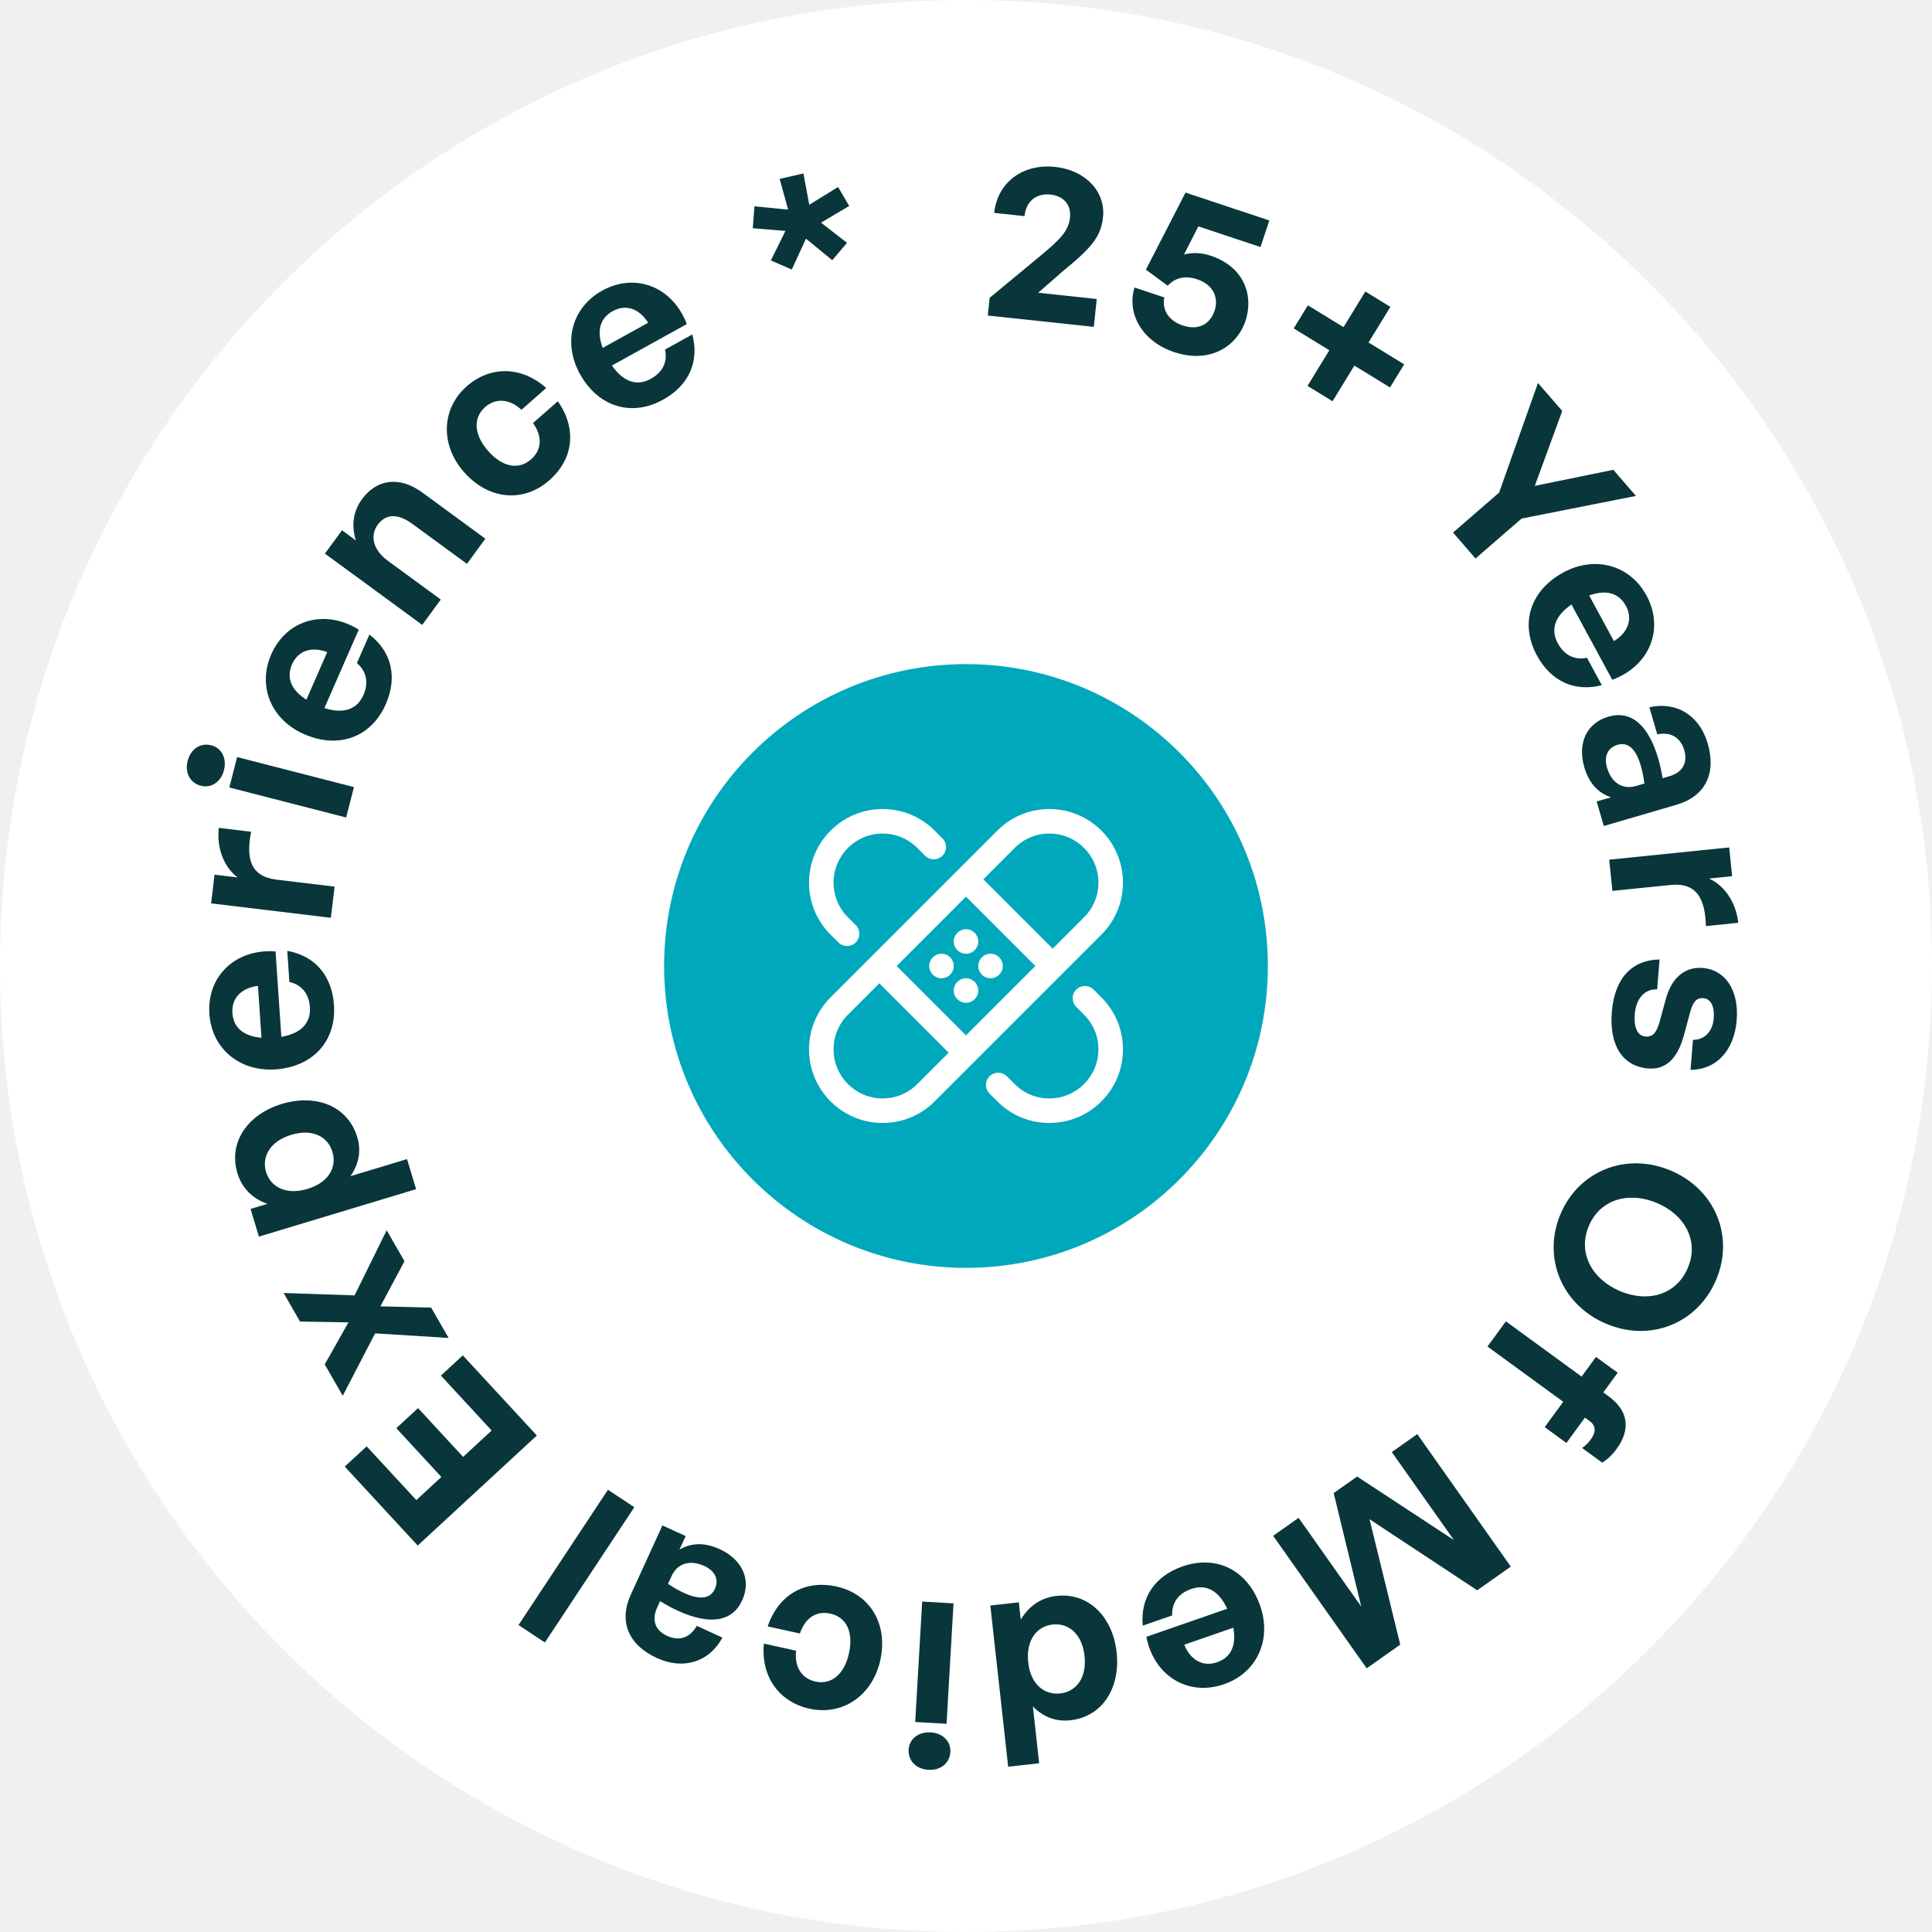
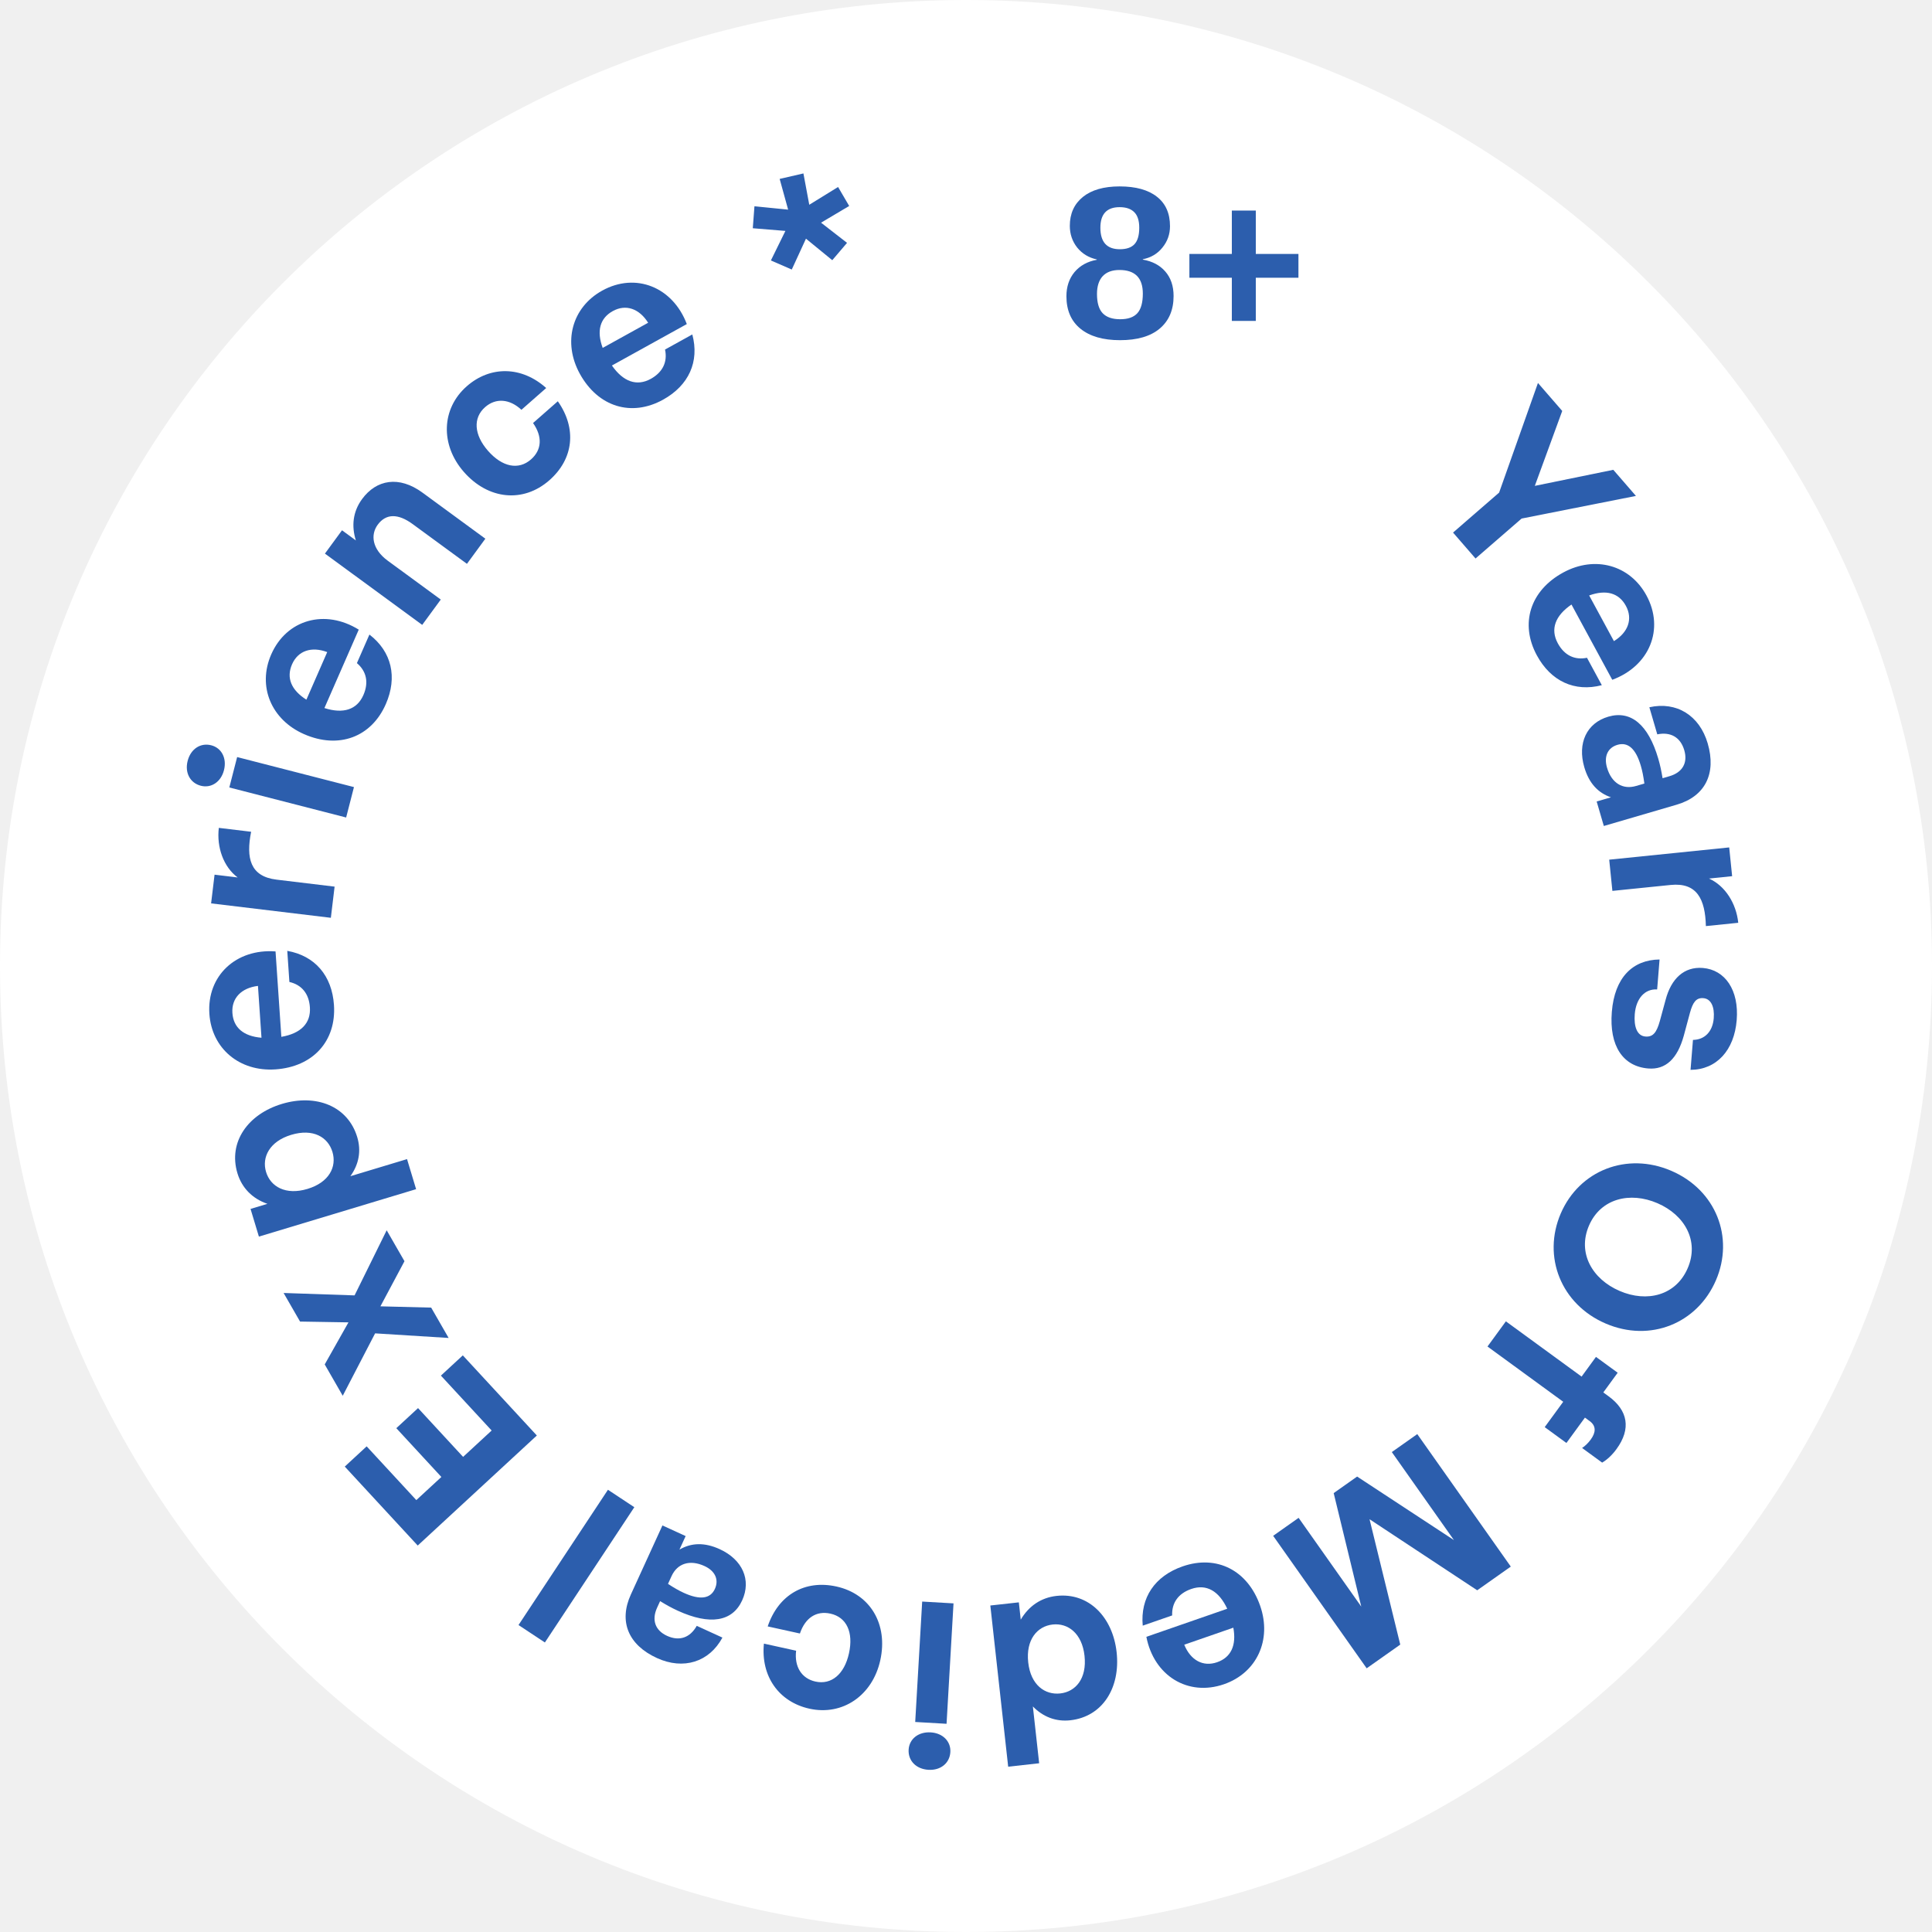
<svg xmlns="http://www.w3.org/2000/svg" width="160" height="160" viewBox="0 0 160 160" fill="none">
+   <style>text, path { fill: #2C5EAD; }</style>
  <rect width="160" height="160" rx="80" fill="white" />
-   <circle cx="80" cy="80" r="25" fill="#00A8BC" />
-   <path d="M69.431 78.048C69.828 78.445 70.471 78.445 70.868 78.048C71.264 77.651 71.264 77.008 70.868 76.612L70.221 75.966C69.454 75.198 69.032 74.178 69.032 73.093C69.032 70.853 70.854 69.031 73.094 69.031C74.179 69.031 75.199 69.454 75.966 70.221L76.613 70.868C77.009 71.264 77.652 71.264 78.049 70.868C78.445 70.471 78.445 69.828 78.049 69.431L77.402 68.785C76.251 67.634 74.721 67 73.094 67C69.734 67 67 69.734 67 73.094C67 74.722 67.634 76.252 68.785 77.403L69.431 78.048Z" fill="white" />
-   <path d="M80.718 87.9L91.214 77.403C92.365 76.252 92.999 74.722 92.999 73.094C92.999 69.734 90.265 67 86.906 67C85.278 67 83.748 67.634 82.597 68.785L68.785 82.597C67.634 83.748 67 85.278 67 86.906C67 90.266 69.734 93 73.094 93C74.721 93 76.251 92.366 77.403 91.215L80.718 87.9ZM80 74.255L85.745 80L80 85.745L74.255 80L80 74.255ZM84.033 70.222C84.8 69.454 85.82 69.032 86.906 69.032C89.146 69.032 90.968 70.854 90.968 73.094C90.968 74.179 90.545 75.199 89.778 75.966L87.181 78.563L81.436 72.818L84.033 70.222ZM75.966 89.779C75.199 90.546 74.179 90.969 73.094 90.969C70.854 90.969 69.032 89.147 69.032 86.907C69.032 85.822 69.454 84.801 70.222 84.034L72.818 81.437L78.564 87.182L75.966 89.779Z" fill="white" />
-   <path d="M90.567 81.952C90.171 81.555 89.528 81.555 89.131 81.952C88.734 82.348 88.734 82.991 89.131 83.388L89.777 84.034C90.545 84.802 90.967 85.822 90.967 86.907C90.967 89.147 89.145 90.969 86.905 90.969C85.82 90.969 84.799 90.547 84.033 89.779L83.386 89.133C82.989 88.736 82.346 88.736 81.95 89.133C81.553 89.529 81.553 90.172 81.95 90.569L82.596 91.216C83.747 92.366 85.278 93 86.905 93C90.266 93 92.999 90.267 92.999 86.906C92.999 85.279 92.365 83.749 91.214 82.597L90.567 81.952Z" fill="white" />
-   <path d="M80 78.985C80.561 78.985 81.016 78.53 81.016 77.969C81.016 77.408 80.561 76.953 80 76.953C79.439 76.953 78.984 77.408 78.984 77.969C78.984 78.53 79.439 78.985 80 78.985Z" fill="white" />
-   <path d="M80 83.047C80.561 83.047 81.016 82.593 81.016 82.031C81.016 81.47 80.561 81.016 80 81.016C79.439 81.016 78.984 81.47 78.984 82.031C78.984 82.593 79.439 83.047 80 83.047Z" fill="white" />
-   <path d="M77.969 81.016C78.53 81.016 78.985 80.561 78.985 80C78.985 79.439 78.53 78.984 77.969 78.984C77.408 78.984 76.953 79.439 76.953 80C76.953 80.561 77.408 81.016 77.969 81.016Z" fill="white" />
-   <path d="M82.031 81.016C82.592 81.016 83.047 80.561 83.047 80C83.047 79.439 82.592 78.984 82.031 78.984C81.47 78.984 81.016 79.439 81.016 80C81.016 80.561 81.47 81.016 82.031 81.016Z" fill="white" />
-   <path d="M90.829 24.762L90.583 27.069L81.803 26.132L81.96 24.663L86.19 21.164C87.8 19.831 88.497 19.115 88.614 18.017C88.723 16.994 88.108 16.233 87.011 16.116C85.802 15.987 84.977 16.67 84.846 17.898L82.335 17.63C82.602 15.119 84.69 13.535 87.387 13.823C89.898 14.091 91.571 15.869 91.345 17.989C91.182 19.514 90.521 20.422 88.09 22.401L85.974 24.244L90.829 24.762Z" fill="#08363B" />
-   <path d="M97.241 29.161C94.685 28.312 93.281 26.071 93.953 23.811L96.42 24.631C96.214 25.725 96.836 26.582 97.955 26.954C99.41 27.437 100.267 26.697 100.591 25.721C100.904 24.78 100.601 23.615 99.146 23.131C98.187 22.813 97.347 22.968 96.703 23.66L94.898 22.331L98.18 15.951L105.121 18.257L104.39 20.459L99.242 18.748L98.055 21.074C98.788 20.884 99.54 20.936 100.25 21.172C103.108 22.122 103.82 24.546 103.148 26.57C102.464 28.629 100.259 30.163 97.241 29.161Z" fill="#08363B" />
-   <path d="M110.355 33.229L108.282 31.958L110.09 29.008L107.14 27.199L108.313 25.285L111.263 27.094L113.072 24.143L115.145 25.414L113.336 28.364L116.287 30.173L115.114 32.087L112.164 30.278L110.355 33.229Z" fill="#08363B" />
+   <text x="98" y="28" text-anchor="middle" fill="#08363B" font-family="Arial, sans-serif" font-size="18" font-weight="700">8+</text>
  <path d="M126.013 42.944L122.198 46.253L120.335 44.105L124.15 40.796L127.367 31.716L129.377 34.033L127.107 40.237L133.606 38.908L135.481 41.07L126.013 42.944Z" fill="#08363B" />
  <path d="M127.277 54.276C125.851 51.645 126.723 48.896 129.47 47.408C132.084 45.991 134.981 46.782 136.354 49.315C137.86 52.095 136.605 55.157 133.521 56.297L130.143 50.064C128.792 50.987 128.377 52.106 129.01 53.273C129.554 54.277 130.412 54.684 131.427 54.474L132.656 56.744C130.399 57.329 128.435 56.414 127.277 54.276ZM134.65 50.175C134.07 49.106 133.014 48.806 131.608 49.313L133.658 53.095C134.839 52.37 135.238 51.26 134.65 50.175Z" fill="#08363B" />
  <path d="M132.229 66.376L133.414 66.03C132.333 65.664 131.588 64.849 131.205 63.538C130.622 61.545 131.4 59.876 133.196 59.351C135.063 58.805 136.509 60.019 137.328 62.82C137.486 63.358 137.586 63.836 137.688 64.449L138.262 64.281C139.339 63.966 139.789 63.172 139.485 62.131C139.17 61.053 138.352 60.591 137.249 60.816L136.593 58.572C138.843 58.07 140.747 59.248 141.424 61.564C142.159 64.077 141.207 65.954 138.855 66.641L132.822 68.405L132.229 66.376ZM133.955 61.682C133.147 61.918 132.813 62.639 133.086 63.573C133.458 64.848 134.384 65.415 135.497 65.089L136.18 64.89C136.096 64.271 136.011 63.848 135.885 63.417C135.471 61.999 134.817 61.43 133.955 61.682Z" fill="#08363B" />
  <path d="M138.351 73.289L133.531 73.78L133.268 71.194L143.205 70.18L143.448 72.562L141.531 72.758C142.87 73.354 143.791 74.821 143.954 76.421L141.274 76.695C141.218 74.482 140.547 73.065 138.351 73.289Z" fill="#08363B" />
  <path d="M136.503 88.487C134.415 88.319 133.256 86.63 133.485 83.796C133.714 80.962 135.203 79.487 137.438 79.461L137.238 81.941C136.211 81.877 135.488 82.701 135.384 83.987C135.303 84.994 135.558 85.784 136.266 85.841C136.9 85.892 137.195 85.503 137.458 84.567L137.938 82.804C138.399 81.04 139.475 80.038 141.022 80.163C142.868 80.312 144.027 82.001 143.826 84.481C143.625 86.979 142.163 88.588 140.003 88.601L140.204 86.121C141.181 86.106 141.836 85.427 141.925 84.327C142.001 83.376 141.698 82.714 141.064 82.663C140.468 82.615 140.192 83.005 139.952 83.886L139.443 85.778C138.914 87.687 137.939 88.603 136.503 88.487Z" fill="#08363B" />
  <path d="M129.256 100.493C130.788 96.937 134.721 95.372 138.414 96.963C142.108 98.554 143.638 102.472 142.106 106.028C140.567 109.602 136.661 111.198 132.968 109.607C129.274 108.016 127.717 104.066 129.256 100.493ZM131.593 101.499C130.616 103.767 131.862 105.933 134.13 106.91C136.397 107.887 138.793 107.29 139.77 105.022C140.739 102.771 139.528 100.62 137.26 99.643C134.992 98.666 132.562 99.249 131.593 101.499Z" fill="#08363B" />
  <path d="M123.188 111.513L124.71 109.428L130.981 114.004L132.171 112.372L133.97 113.684L132.779 115.316L133.217 115.635C134.819 116.804 135.097 118.327 133.873 120.004C133.498 120.518 133.087 120.89 132.683 121.127L131.021 119.914C131.277 119.754 131.543 119.485 131.741 119.213C132.16 118.639 132.209 118.096 131.65 117.688L131.257 117.401L129.724 119.501L127.926 118.189L129.459 116.089L123.188 111.513Z" fill="#08363B" />
  <path d="M112.391 122.282L120.409 127.544L115.264 120.254L117.373 118.766L125.117 129.738L122.336 131.701L113.419 125.815L115.963 136.199L113.182 138.162L105.437 127.19L107.546 125.701L112.734 133.052L110.45 123.652L112.391 122.282Z" fill="#08363B" />
  <path d="M97.942 129.72C100.769 128.739 103.34 130.045 104.365 132.996C105.339 135.806 104.089 138.536 101.368 139.48C98.381 140.517 95.562 138.782 94.937 135.554L101.634 133.23C100.942 131.748 99.905 131.157 98.651 131.593C97.573 131.967 97.032 132.748 97.074 133.783L94.636 134.629C94.424 132.307 95.644 130.517 97.942 129.72ZM100.795 137.659C101.944 137.261 102.411 136.267 102.139 134.798L98.074 136.208C98.599 137.491 99.629 138.064 100.795 137.659Z" fill="#08363B" />
  <path d="M92.474 136.828C92.799 139.766 91.315 142.169 88.638 142.466C87.448 142.598 86.386 142.188 85.538 141.322L86.059 146.026L83.493 146.31L82.015 132.961L84.376 132.7L84.534 134.131C85.2 133.004 86.215 132.308 87.498 132.166C90.175 131.87 92.153 133.928 92.474 136.828ZM89.815 137.122C89.609 135.263 88.441 134.395 87.176 134.535C85.894 134.677 84.945 135.798 85.153 137.676C85.361 139.554 86.544 140.383 87.808 140.243C89.073 140.103 90.025 139.019 89.815 137.122Z" fill="#08363B" />
  <path d="M75.249 144.899C75.3 144.021 76.047 143.408 77.075 143.468C78.083 143.526 78.755 144.221 78.704 145.098C78.651 146.013 77.904 146.626 76.895 146.568C75.868 146.508 75.196 145.814 75.249 144.899ZM76.371 132.635L78.966 132.785L78.39 142.757L75.794 142.607L76.371 132.635Z" fill="#08363B" />
  <path d="M69.267 131.387C72.08 132.007 73.558 134.516 72.902 137.494C72.258 140.416 69.778 142.111 67.038 141.507C64.498 140.948 62.995 138.816 63.264 136.117L65.931 136.705C65.773 138.03 66.382 139.007 67.533 139.26C68.848 139.55 69.926 138.658 70.308 136.922C70.694 135.169 70.106 133.928 68.772 133.634C67.603 133.377 66.685 133.979 66.245 135.28L63.578 134.693C64.462 132.072 66.655 130.812 69.267 131.387Z" fill="#08363B" />
  <path d="M56.782 127.211L56.269 128.333C57.253 127.755 58.357 127.725 59.599 128.293C61.487 129.157 62.24 130.838 61.462 132.539C60.653 134.308 58.788 134.607 56.135 133.394C55.624 133.16 55.198 132.924 54.667 132.599L54.418 133.143C53.952 134.164 54.258 135.024 55.244 135.475C56.265 135.942 57.15 135.627 57.702 134.645L59.828 135.618C58.735 137.648 56.598 138.316 54.404 137.312C52.023 136.223 51.227 134.275 52.246 132.047L54.86 126.331L56.782 127.211ZM59.203 131.588C59.553 130.823 59.226 130.097 58.342 129.693C57.134 129.14 56.099 129.469 55.617 130.524L55.321 131.17C55.843 131.512 56.219 131.725 56.627 131.912C57.971 132.526 58.829 132.404 59.203 131.588Z" fill="#08363B" />
  <path d="M50.348 123.376L52.532 124.82L45.125 136.023L42.941 134.579L50.348 123.376Z" fill="#08363B" />
  <path d="M36.514 113.922L38.328 112.246L44.459 118.882L34.594 127.996L28.552 121.456L30.365 119.781L34.478 124.232L36.553 122.316L32.821 118.276L34.621 116.613L38.352 120.653L40.716 118.469L36.514 113.922Z" fill="#08363B" />
  <path d="M35.708 108.291L37.154 110.804L31.065 110.423L28.384 115.591L26.892 112.996L28.858 109.513L24.849 109.446L23.487 107.079L29.364 107.279L32.023 101.887L33.497 104.448L31.504 108.185L35.708 108.291Z" fill="#08363B" />
  <path d="M23.343 91.422C26.172 90.569 28.806 91.591 29.584 94.17C29.924 95.298 29.732 96.411 29.017 97.408L33.709 95.993L34.46 98.482L21.441 102.41L20.749 100.118L22.146 99.696C20.904 99.27 20.03 98.381 19.663 97.163C18.885 94.584 20.531 92.27 23.343 91.422ZM24.115 93.983C22.325 94.523 21.665 95.836 22.033 97.054C22.4 98.271 23.657 99.006 25.466 98.46C27.275 97.915 27.898 96.613 27.531 95.395C27.163 94.177 25.942 93.432 24.115 93.983Z" fill="#08363B" />
  <path d="M27.657 83.227C27.86 86.213 25.924 88.35 22.808 88.562C19.841 88.764 17.535 86.84 17.34 83.966C17.125 80.812 19.54 78.548 22.819 78.793L23.3 85.867C24.912 85.588 25.754 84.743 25.664 83.418C25.587 82.28 24.975 81.553 23.966 81.322L23.791 78.746C26.087 79.153 27.492 80.801 27.657 83.227ZM19.247 83.892C19.329 85.105 20.165 85.817 21.655 85.941L21.363 81.648C19.987 81.817 19.163 82.66 19.247 83.892Z" fill="#08363B" />
  <path d="M22.9 72.848L27.71 73.427L27.4 76.008L17.483 74.814L17.769 72.437L19.682 72.667C18.506 71.791 17.93 70.158 18.122 68.561L20.797 68.883C20.366 71.054 20.709 72.584 22.9 72.848Z" fill="#08363B" />
  <path d="M17.494 61.721C18.346 61.94 18.803 62.791 18.547 63.788C18.296 64.766 17.485 65.292 16.633 65.073C15.745 64.845 15.288 63.993 15.54 63.015C15.796 62.019 16.607 61.493 17.494 61.721ZM29.313 65.183L28.666 67.702L18.991 65.215L19.639 62.697L29.313 65.183Z" fill="#08363B" />
  <path d="M31.951 58.312C30.751 61.053 28.046 62.054 25.185 60.801C22.46 59.608 21.305 56.836 22.461 54.197C23.729 51.302 26.916 50.41 29.71 52.144L26.867 58.638C28.425 59.137 29.563 58.777 30.096 57.56C30.553 56.515 30.347 55.588 29.558 54.916L30.594 52.551C32.442 53.973 32.927 56.084 31.951 58.312ZM24.186 55.014C23.698 56.128 24.11 57.145 25.374 57.944L27.099 54.003C25.802 53.516 24.681 53.883 24.186 55.014Z" fill="#08363B" />
  <path d="M32.112 46.436L36.503 49.653L34.966 51.75L26.909 45.847L28.324 43.916L29.471 44.756C29.102 43.581 29.212 42.386 29.986 41.33C31.169 39.716 33.043 39.373 34.989 40.799L40.195 44.613L38.67 46.695L34.173 43.401C32.981 42.528 31.974 42.509 31.278 43.459C30.67 44.289 30.814 45.485 32.112 46.436Z" fill="#08363B" />
  <path d="M45.496 39.773C43.332 41.674 40.435 41.382 38.422 39.091C36.447 36.843 36.547 33.841 38.655 31.989C40.608 30.273 43.216 30.321 45.233 32.135L43.182 33.938C42.207 33.026 41.059 32.939 40.174 33.717C39.162 34.606 39.245 36.003 40.417 37.338C41.603 38.687 42.951 38.946 43.977 38.045C44.876 37.254 44.934 36.158 44.145 35.033L46.196 33.231C47.786 35.494 47.505 38.007 45.496 39.773Z" fill="#08363B" />
  <path d="M54.914 33.099C52.295 34.548 49.539 33.701 48.026 30.968C46.586 28.365 47.352 25.461 49.872 24.067C52.638 22.536 55.712 23.763 56.879 26.838L50.676 30.27C51.611 31.613 52.734 32.018 53.896 31.375C54.894 30.822 55.293 29.96 55.075 28.948L57.334 27.698C57.938 29.95 57.041 31.921 54.914 33.099ZM50.747 25.763C49.683 26.352 49.393 27.41 49.912 28.812L53.676 26.729C52.94 25.554 51.827 25.165 50.747 25.763Z" fill="#08363B" />
  <path d="M66.747 19.766L65.571 22.322L63.842 21.57L65.044 19.123L62.343 18.902L62.48 17.085L65.27 17.362L64.568 14.817L66.536 14.363L67.02 16.958L69.406 15.486L70.326 17.058L67.996 18.441L70.148 20.113L68.925 21.548L66.747 19.766Z" fill="#08363B" />
</svg>
